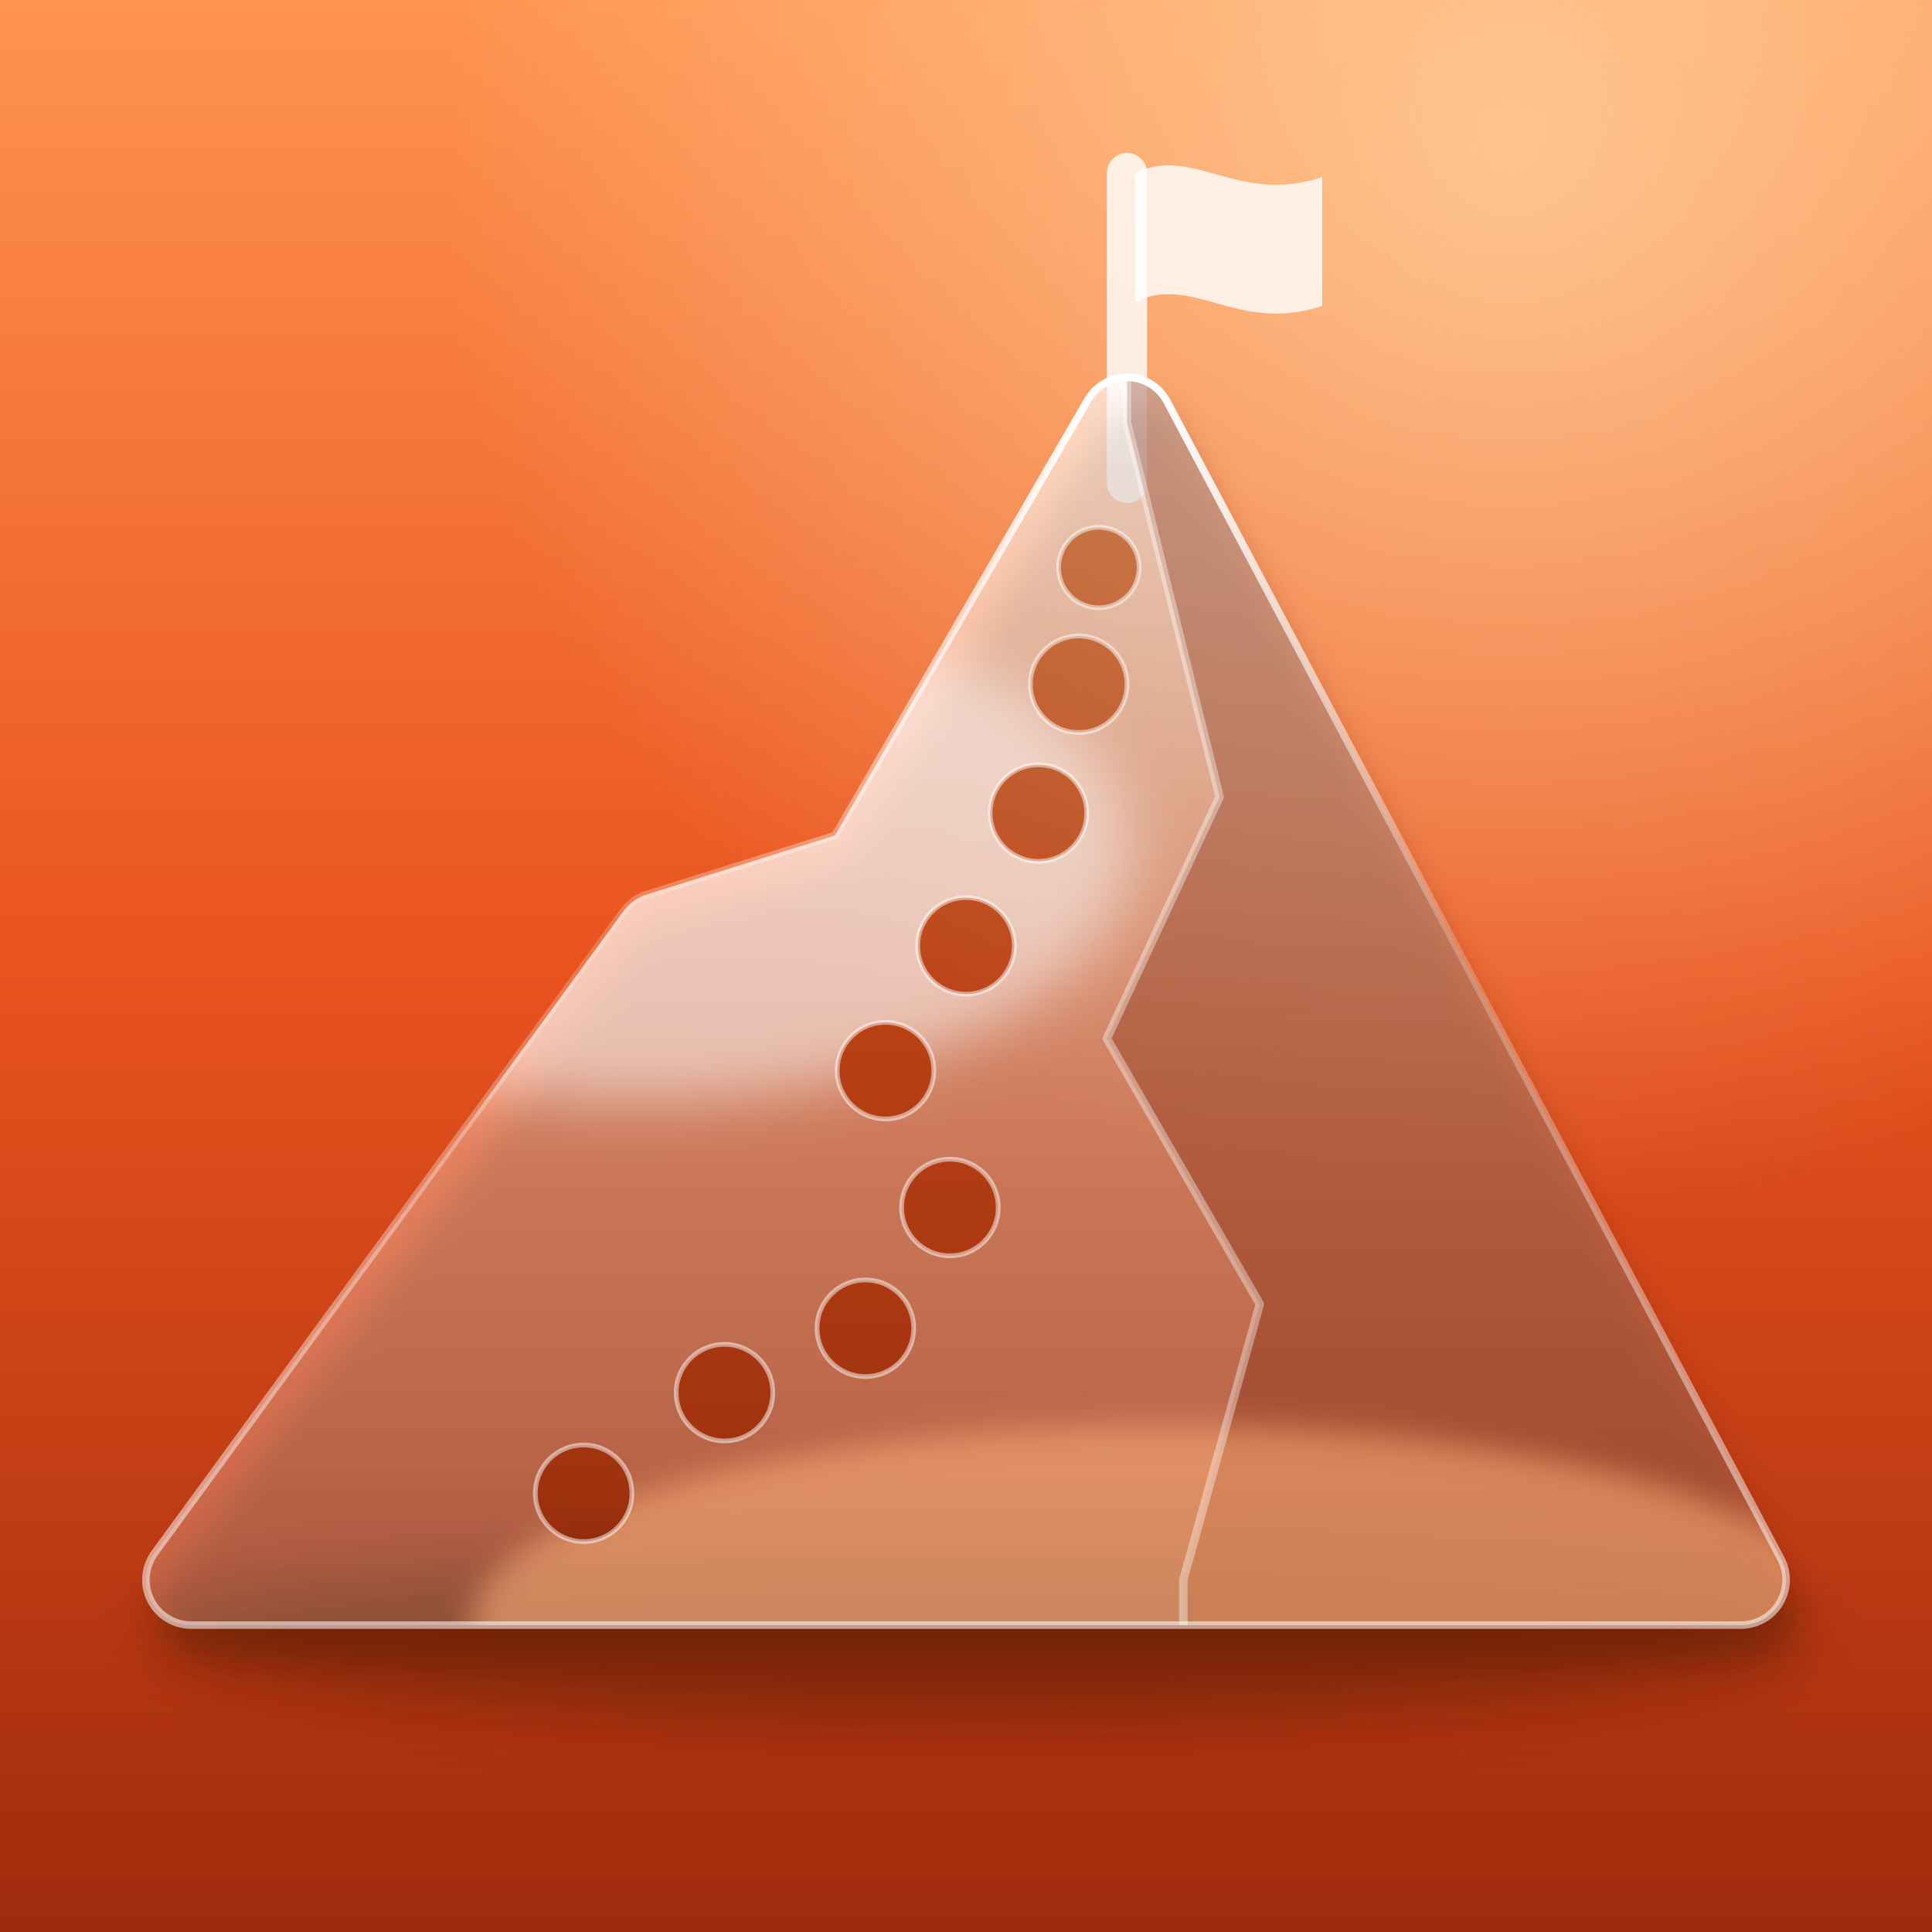
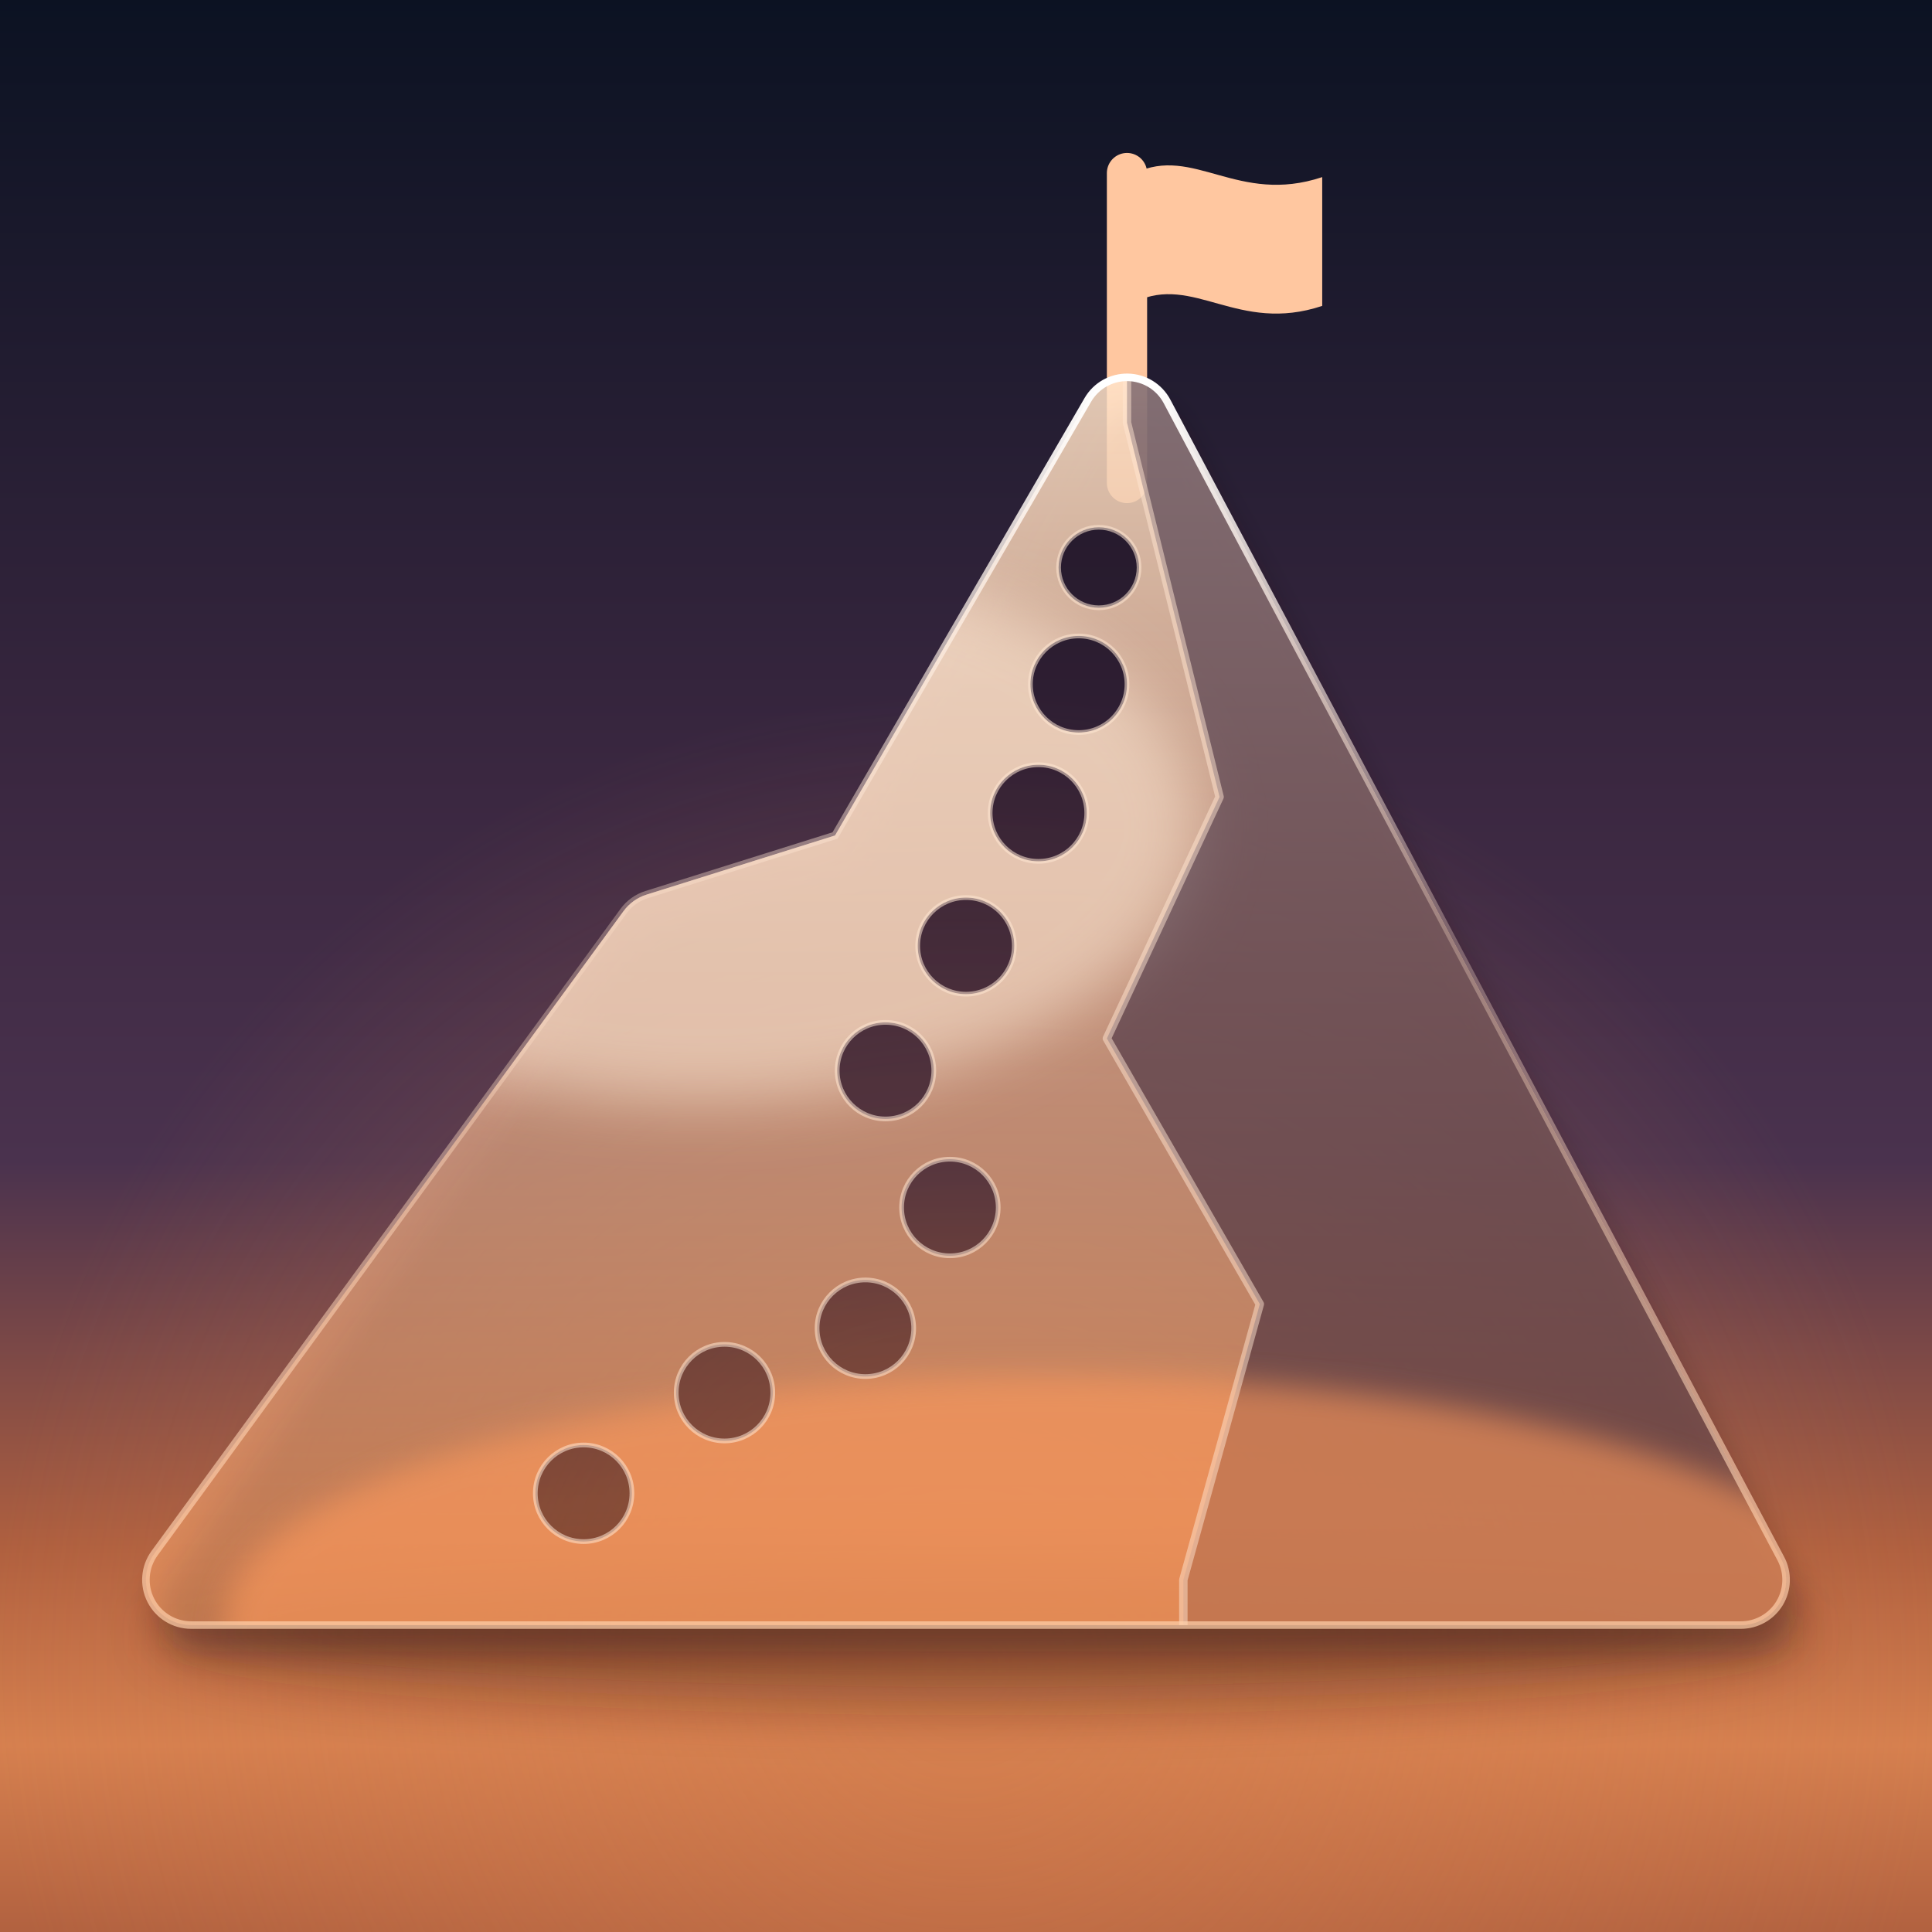
<svg xmlns="http://www.w3.org/2000/svg" viewBox="0 0 1024 1024">
  <defs>
    <filter id="blur8" x="-50%" y="-50%" width="200%" height="200%">
      <feGaussianBlur stdDeviation="8" />
    </filter>
    <filter id="blur16" x="-50%" y="-50%" width="200%" height="200%">
      <feGaussianBlur stdDeviation="16" />
    </filter>
-     <linearGradient id="sun3" x1="0" y1="0" x2="0" y2="1">
-       <stop offset="0" stop-color="#FF9450" />
-       <stop offset="0.5" stop-color="#E9531E" />
-       <stop offset="1" stop-color="#9E2A0C" />
+     <linearGradient id="dusk" x1="0" y1="0" x2="0" y2="1">
+       <stop offset="0" stop-color="#0B1222" />
+       <stop offset="0.4" stop-color="#3A2740" />
+       <stop offset="0.6" stop-color="#4A324E" />
+       <stop offset="0.8" stop-color="#B0603F" />
+       <stop offset="0.9" stop-color="#D6804F" />
+       <stop offset="1" stop-color="#B0603F" />
    </linearGradient>
-     <radialGradient id="sun3b" cx="0.78" cy="0.08" r="0.55">
-       <stop offset="0" stop-color="#FFD9A8" stop-opacity="0.75" />
-       <stop offset="1" stop-color="#FFD9A8" stop-opacity="0" />
+     <radialGradient id="duskglow" cx="0.5" cy="0.86" r="0.5">
+       <stop offset="0" stop-color="#D6804F" stop-opacity="0.55" />
+       <stop offset="1" stop-color="#D6804F" stop-opacity="0" />
    </radialGradient>
    <linearGradient id="glassfill" x1="0" y1="0" x2="0" y2="1">
-       <stop offset="0" stop-color="#FFFFFF" stop-opacity="0.62" />
-       <stop offset="0.6" stop-color="#FFF1E6" stop-opacity="0.34" />
-       <stop offset="1" stop-color="#FFFFFF" stop-opacity="0.2" />
+       <stop offset="0" stop-color="#FFE2C8" stop-opacity="0.86" />
+       <stop offset="0.5" stop-color="#FFC39A" stop-opacity="0.66" />
+       <stop offset="1" stop-color="#FFA76B" stop-opacity="0.5" />
    </linearGradient>
    <linearGradient id="glassedge" x1="0" y1="0" x2="0" y2="1">
      <stop offset="0" stop-color="#FFFFFF" stop-opacity="1" />
-       <stop offset="0.45" stop-color="#FFFFFF" stop-opacity="0.2" />
-       <stop offset="1" stop-color="#FFFFFF" stop-opacity="0.55" />
+       <stop offset="0.45" stop-color="#FFE2CC" stop-opacity="0.3" />
+       <stop offset="1" stop-color="#FFD0AC" stop-opacity="0.7" />
    </linearGradient>
  </defs>
-   <path d="M0 0H1024V1024H0Z" fill="url(#sun3)" />
-   <path d="M0 0H1024V1024H0Z" fill="url(#sun3b)" />
-   <ellipse cx="520" cy="865.33" rx="437.33" ry="46.93" fill="#4A1200" opacity=".45" filter="url(#blur16)" />
-   <path d="M597.33 256L597.33 91.73" stroke="#FFFFFF" stroke-opacity=".8" stroke-width="21.33" stroke-linecap="round" />
-   <path d="M601.6 91.73C632.53 76.8 656 108.8 700.8 93.87L700.8 162.13C656 177.07 632.53 145.07 601.6 160Z" fill="#FFFFFF" fill-opacity=".8" />
-   <path d="M101.33 861.33A24 24 0 0 1 81.95 823.18L330.49 482.91A24 24 0 0 1 342.68 474.17L442.59 442.82L576.58 211.95A24 24 0 0 1 618.54 212.75L943.87 826.09A24 24 0 0 1 922.67 861.33Z" fill="#4A1200" opacity=".28" transform="translate(6 16)" filter="url(#blur8)" />
+   <path d="M0 0H1024V1024H0Z" fill="url(#dusk)" />
+   <path d="M0 0H1024V1024H0Z" fill="url(#duskglow)" />
+   <ellipse cx="520" cy="865.33" rx="437.33" ry="36.27" fill="#3A1408" opacity=".4" filter="url(#blur16)" />
+   <path d="M597.33 256L597.33 91.73" stroke="#FFC7A0" stroke-width="21.33" stroke-linecap="round" />
+   <path d="M601.6 91.73C632.53 76.8 656 108.8 700.8 93.87L700.8 162.13C656 177.07 632.53 145.07 601.6 160Z" fill="#FFC7A0" />
+   <path d="M101.33 861.33A24 24 0 0 1 81.95 823.18L330.49 482.91A24 24 0 0 1 342.68 474.17L442.59 442.82L576.58 211.95A24 24 0 0 1 618.54 212.75L943.87 826.09A24 24 0 0 1 922.67 861.33Z" fill="#1A0D14" opacity=".3" transform="translate(6 14)" filter="url(#blur8)" />
  <path d="M101.33 861.33A24 24 0 0 1 81.95 823.18L330.49 482.91A24 24 0 0 1 342.68 474.17L442.59 442.82L576.58 211.95A24 24 0 0 1 618.54 212.75L943.87 826.09A24 24 0 0 1 922.67 861.33ZM283.73 791.47A25.6 25.6 0 1 0 334.93 791.47A25.6 25.6 0 1 0 283.73 791.47ZM358.4 738.13A25.6 25.6 0 1 0 409.6 738.13A25.6 25.6 0 1 0 358.4 738.13ZM433.07 704A25.6 25.6 0 1 0 484.27 704A25.6 25.6 0 1 0 433.07 704ZM477.87 640A25.6 25.6 0 1 0 529.07 640A25.6 25.6 0 1 0 477.87 640ZM443.73 567.47A25.6 25.6 0 1 0 494.93 567.47A25.6 25.6 0 1 0 443.73 567.47ZM486.4 501.33A25.6 25.6 0 1 0 537.6 501.33A25.6 25.6 0 1 0 486.4 501.33ZM524.8 430.93A25.6 25.6 0 1 0 576 430.93A25.6 25.6 0 1 0 524.8 430.93ZM546.13 362.67A25.6 25.6 0 1 0 597.33 362.67A25.6 25.6 0 1 0 546.13 362.67ZM561.07 300.8A21.33 21.33 0 1 0 603.73 300.8A21.33 21.33 0 1 0 561.07 300.8Z" fill="url(#glassfill)" fill-rule="evenodd" />
  <clipPath id="gm">
    <path d="M101.33 861.33A24 24 0 0 1 81.95 823.18L330.49 482.91A24 24 0 0 1 342.68 474.17L442.59 442.82L576.58 211.95A24 24 0 0 1 618.54 212.75L943.87 826.09A24 24 0 0 1 922.67 861.33ZM283.73 791.47A25.6 25.6 0 1 0 334.93 791.47A25.6 25.6 0 1 0 283.73 791.47ZM358.4 738.13A25.6 25.6 0 1 0 409.6 738.13A25.6 25.6 0 1 0 358.4 738.13ZM433.07 704A25.6 25.6 0 1 0 484.27 704A25.6 25.6 0 1 0 433.07 704ZM477.87 640A25.6 25.6 0 1 0 529.07 640A25.6 25.6 0 1 0 477.87 640ZM443.73 567.47A25.6 25.6 0 1 0 494.93 567.47A25.6 25.6 0 1 0 443.73 567.47ZM486.4 501.33A25.6 25.6 0 1 0 537.6 501.33A25.6 25.6 0 1 0 486.4 501.33ZM524.8 430.93A25.6 25.6 0 1 0 576 430.93A25.6 25.6 0 1 0 524.8 430.93ZM546.13 362.67A25.6 25.6 0 1 0 597.33 362.67A25.6 25.6 0 1 0 546.13 362.67ZM561.07 300.8A21.33 21.33 0 1 0 603.73 300.8A21.33 21.33 0 1 0 561.07 300.8Z" clip-rule="evenodd" />
  </clipPath>
  <g clip-path="url(#gm)">
-     <ellipse cx="337.07" cy="451.31" rx="262.4" ry="132.27" fill="#fff" opacity=".5" filter="url(#blur16)" />
-     <path d="M597.33 200A24 24 0 0 1 618.54 212.75L943.87 826.09A24 24 0 0 1 922.67 861.33L627.2 861.33L627.2 837.33L667.73 691.2L586.67 550.4L646.4 422.4L597.33 224Z" fill="#7A2408" opacity=".34" />
-     <ellipse cx="616.96" cy="861.33" rx="367.36" ry="105.81" fill="#FFB27A" opacity=".55" filter="url(#blur8)" />
+     <ellipse cx="372.05" cy="438.08" rx="262.4" ry="145.49" fill="#FFEAD6" opacity=".55" filter="url(#blur16)" />
+     <path d="M597.33 200A24 24 0 0 1 618.54 212.75L943.87 826.09A24 24 0 0 1 922.67 861.33L627.2 861.33L627.2 837.33L667.73 691.2L586.67 550.4L646.4 422.4L597.33 224Z" fill="#241633" opacity=".5" />
+     <ellipse cx="555.73" cy="861.33" rx="437.33" ry="132.27" fill="#FF9A5C" opacity=".6" filter="url(#blur8)" />
  </g>
-   <path d="M597.33 200L597.33 224L646.4 422.4L586.67 550.4L667.73 691.2L627.2 837.33L627.2 861.33" fill="none" stroke="#FFFFFF" stroke-opacity=".38" stroke-width="4.48" stroke-linejoin="round" />
+   <path d="M597.33 200L597.33 224L646.4 422.4L586.67 550.4L667.73 691.2L627.2 837.33L627.2 861.33" fill="none" stroke="#FFE7D3" stroke-opacity=".5" stroke-width="4.48" stroke-linejoin="round" />
  <path d="M101.33 861.33A24 24 0 0 1 81.95 823.18L330.49 482.91A24 24 0 0 1 342.68 474.17L442.59 442.82L576.58 211.95A24 24 0 0 1 618.54 212.75L943.87 826.09A24 24 0 0 1 922.67 861.33Z" fill="none" stroke="url(#glassedge)" stroke-width="4" />
-   <circle cx="309.33" cy="791.47" r="25.6" fill="none" stroke="#FFFFFF" stroke-opacity=".5" stroke-width="2.5" />
-   <circle cx="384" cy="738.13" r="25.6" fill="none" stroke="#FFFFFF" stroke-opacity=".5" stroke-width="2.5" />
-   <circle cx="458.67" cy="704" r="25.6" fill="none" stroke="#FFFFFF" stroke-opacity=".5" stroke-width="2.5" />
-   <circle cx="503.47" cy="640" r="25.6" fill="none" stroke="#FFFFFF" stroke-opacity=".5" stroke-width="2.5" />
-   <circle cx="469.33" cy="567.47" r="25.6" fill="none" stroke="#FFFFFF" stroke-opacity=".5" stroke-width="2.5" />
-   <circle cx="512" cy="501.33" r="25.6" fill="none" stroke="#FFFFFF" stroke-opacity=".5" stroke-width="2.5" />
-   <circle cx="550.4" cy="430.93" r="25.6" fill="none" stroke="#FFFFFF" stroke-opacity=".5" stroke-width="2.5" />
-   <circle cx="571.73" cy="362.67" r="25.6" fill="none" stroke="#FFFFFF" stroke-opacity=".5" stroke-width="2.5" />
-   <circle cx="582.4" cy="300.8" r="21.33" fill="none" stroke="#FFFFFF" stroke-opacity=".5" stroke-width="2.5" />
+   <circle cx="309.33" cy="791.47" r="25.6" fill="none" stroke="#FFE7D3" stroke-opacity=".55" stroke-width="2.5" />
+   <circle cx="384" cy="738.13" r="25.6" fill="none" stroke="#FFE7D3" stroke-opacity=".55" stroke-width="2.5" />
+   <circle cx="458.67" cy="704" r="25.6" fill="none" stroke="#FFE7D3" stroke-opacity=".55" stroke-width="2.5" />
+   <circle cx="503.47" cy="640" r="25.6" fill="none" stroke="#FFE7D3" stroke-opacity=".55" stroke-width="2.5" />
+   <circle cx="469.33" cy="567.47" r="25.6" fill="none" stroke="#FFE7D3" stroke-opacity=".55" stroke-width="2.5" />
+   <circle cx="512" cy="501.33" r="25.6" fill="none" stroke="#FFE7D3" stroke-opacity=".55" stroke-width="2.5" />
+   <circle cx="550.4" cy="430.93" r="25.6" fill="none" stroke="#FFE7D3" stroke-opacity=".55" stroke-width="2.5" />
+   <circle cx="571.73" cy="362.67" r="25.6" fill="none" stroke="#FFE7D3" stroke-opacity=".55" stroke-width="2.5" />
+   <circle cx="582.4" cy="300.8" r="21.33" fill="none" stroke="#FFE7D3" stroke-opacity=".55" stroke-width="2.5" />
</svg>
